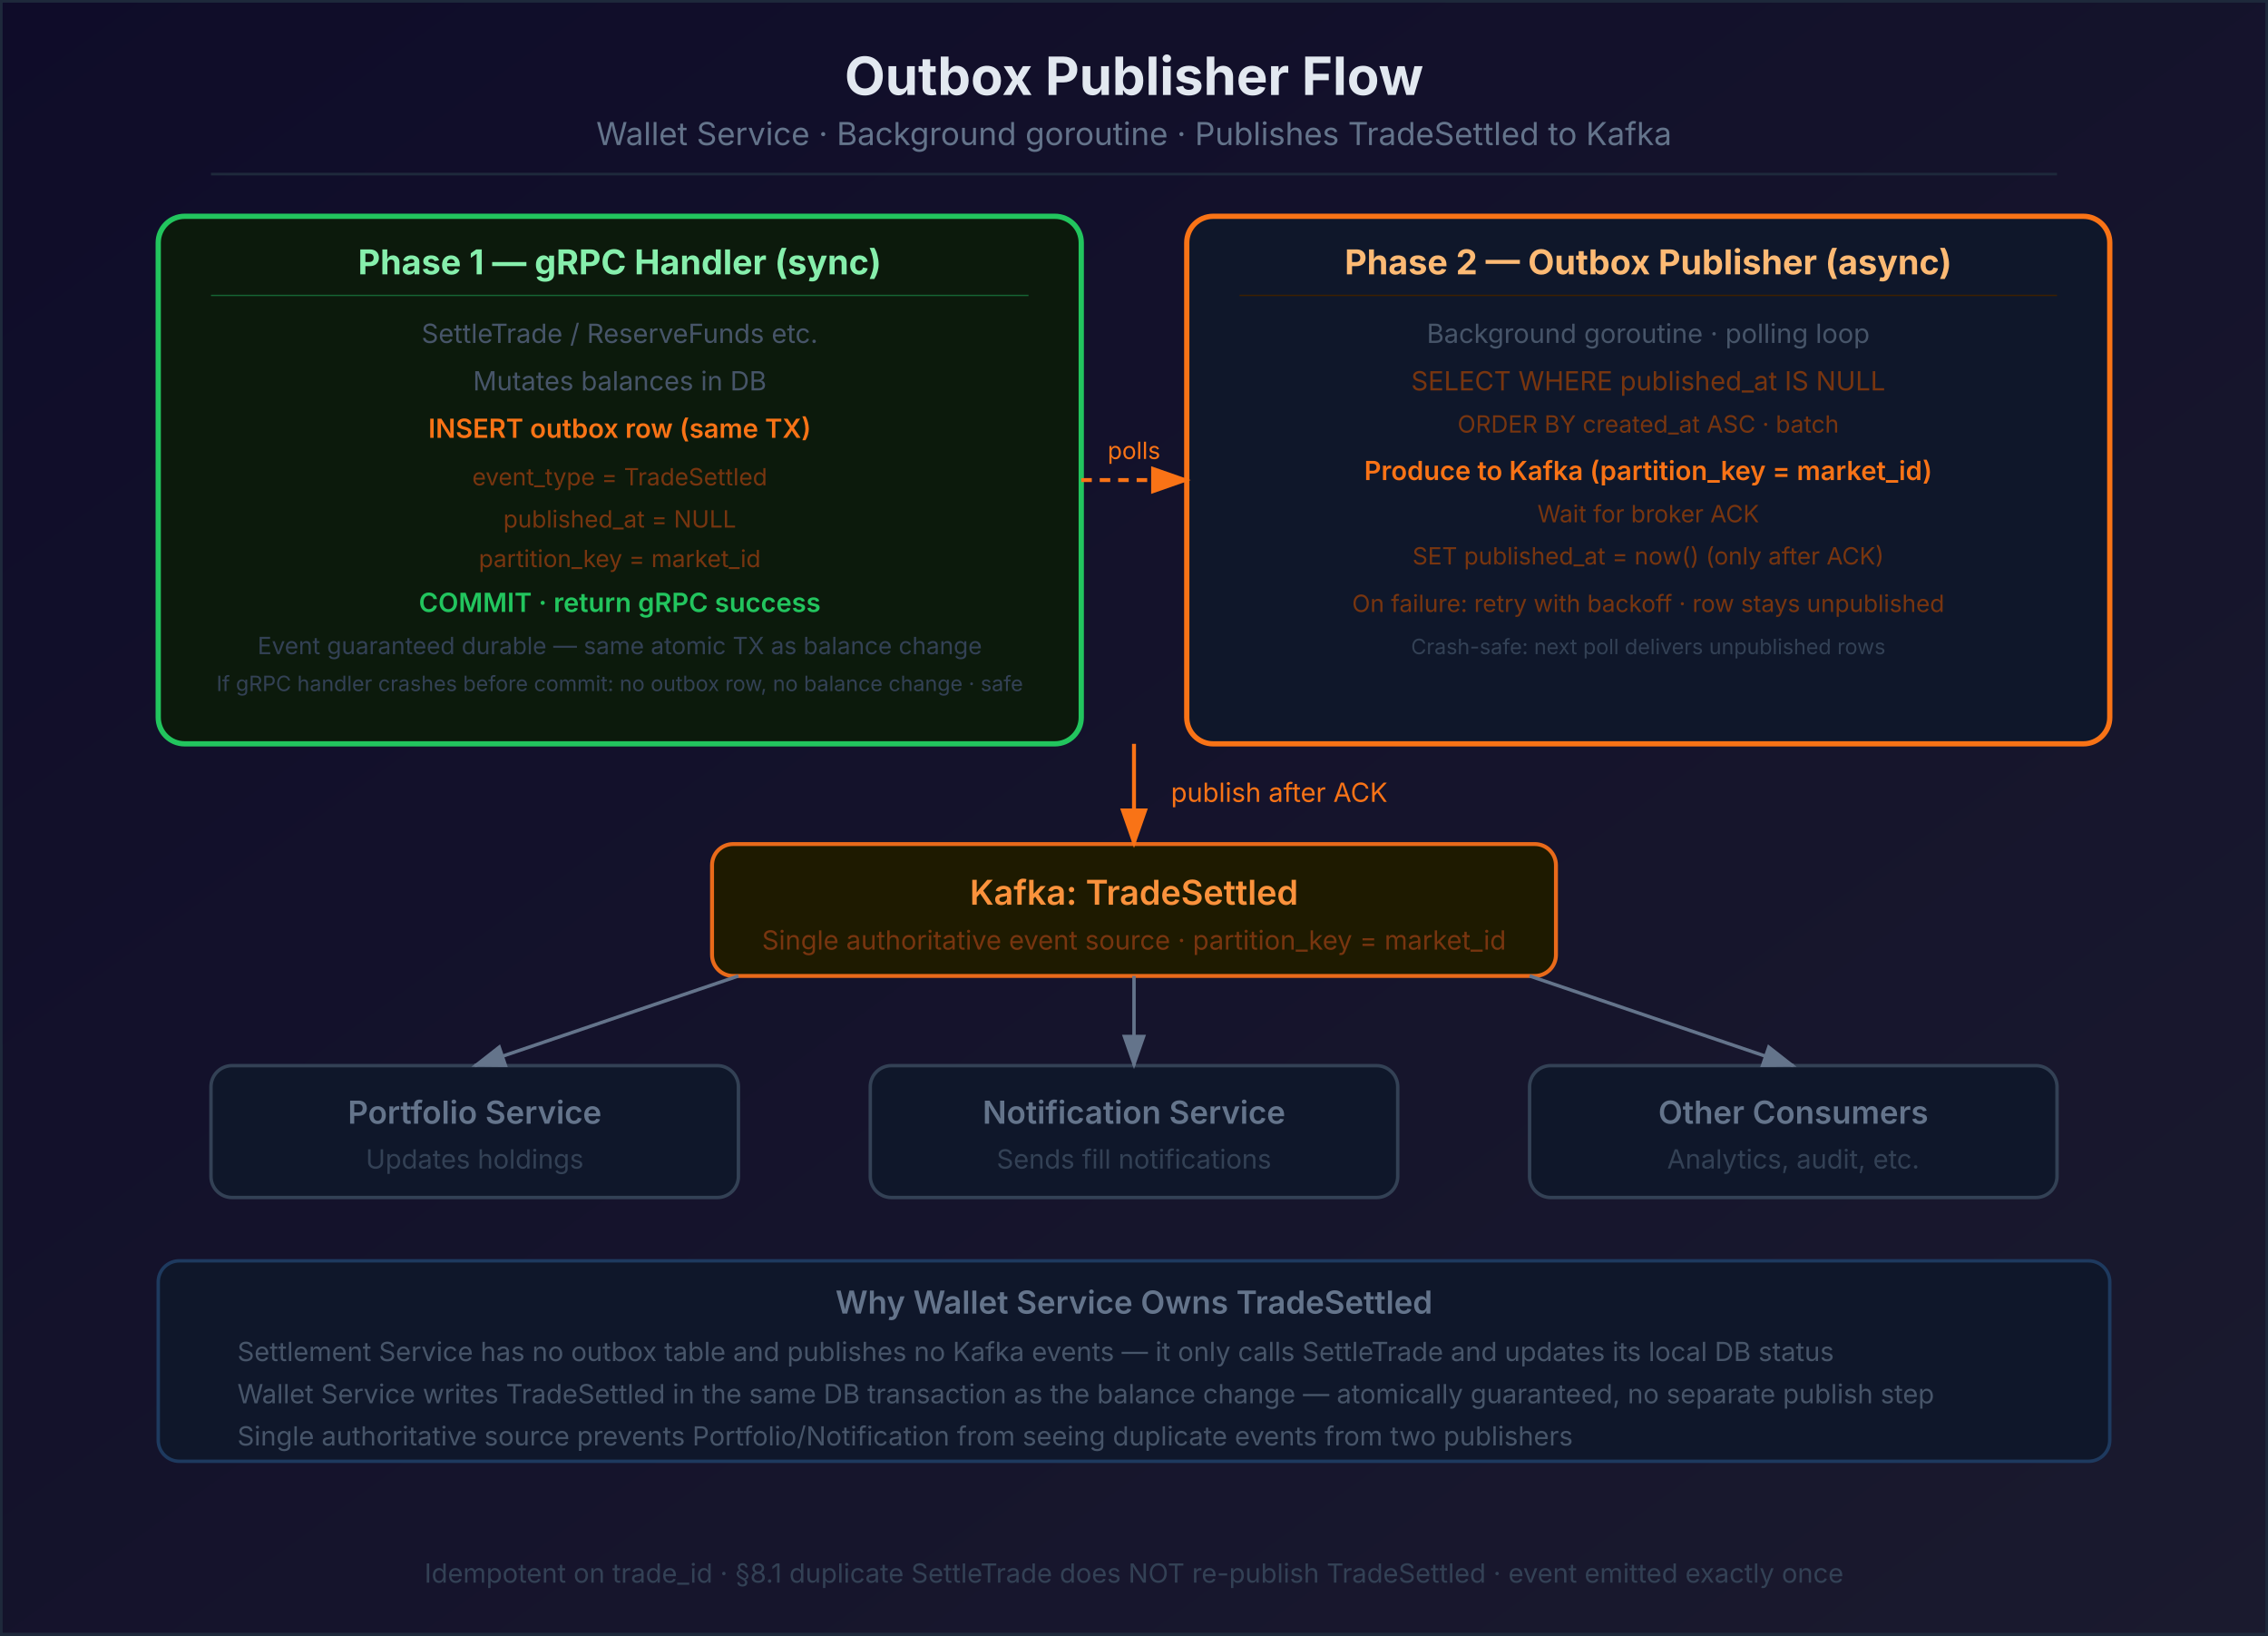
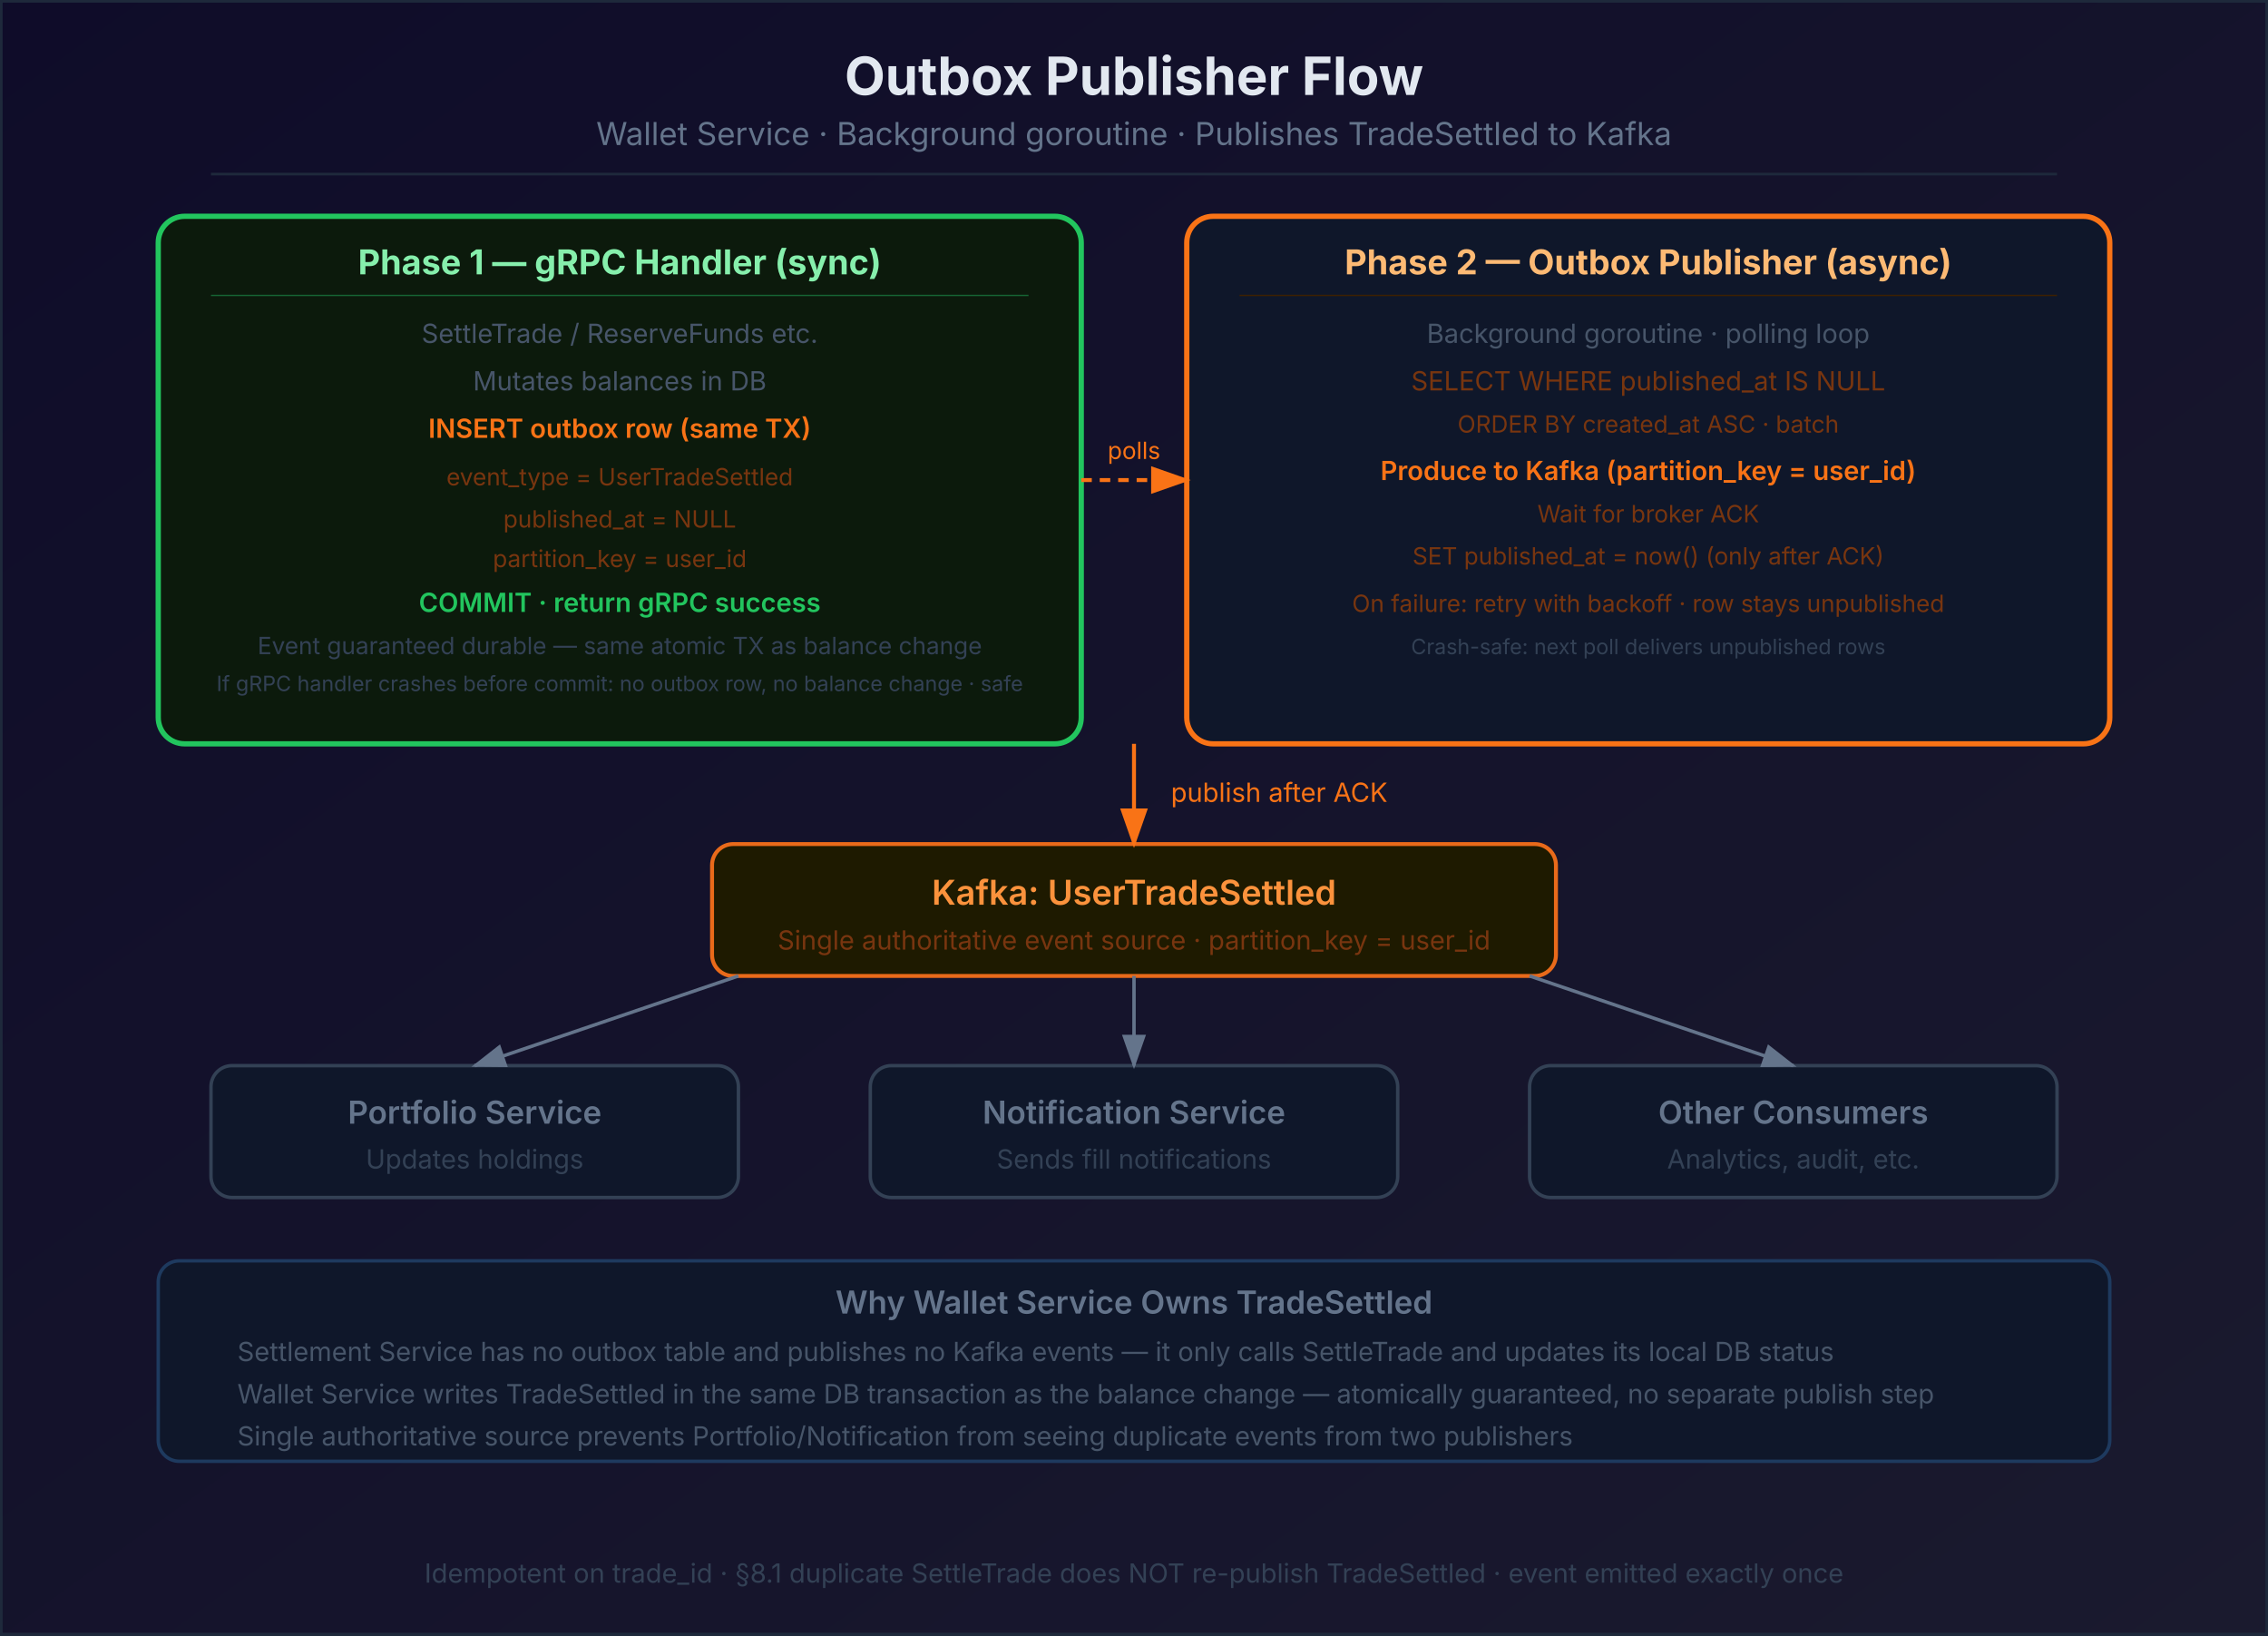
<svg xmlns="http://www.w3.org/2000/svg" viewBox="0 0 860 620" font-family="'Segoe UI', Inter, sans-serif">
  <defs>
    <linearGradient id="bg" x1="0%" y1="0%" x2="100%" y2="100%">
      <stop offset="0%" style="stop-color:#0f0c29" />
      <stop offset="100%" style="stop-color:#1a1a2e" />
    </linearGradient>
    <marker id="arr" markerWidth="10" markerHeight="7" refX="9" refY="3.5" orient="auto">
      <polygon points="0 0,10 3.5,0 7" fill="#64748b" />
    </marker>
    <marker id="arrG" markerWidth="10" markerHeight="7" refX="9" refY="3.5" orient="auto">
      <polygon points="0 0,10 3.5,0 7" fill="#22c55e" />
    </marker>
    <marker id="arrO" markerWidth="10" markerHeight="7" refX="9" refY="3.5" orient="auto">
      <polygon points="0 0,10 3.5,0 7" fill="#f97316" />
    </marker>
    <marker id="arrR" markerWidth="10" markerHeight="7" refX="9" refY="3.5" orient="auto">
      <polygon points="0 0,10 3.5,0 7" fill="#ef4444" />
    </marker>
  </defs>
  <rect width="860" height="620" fill="url(#bg)" />
  <rect width="860" height="620" fill="none" stroke="#1e293b" stroke-width="2" />
  <text x="430" y="36" text-anchor="middle" fill="#e2e8f0" font-size="20" font-weight="700">Outbox Publisher Flow</text>
  <text x="430" y="55" text-anchor="middle" fill="#64748b" font-size="12">Wallet Service · Background goroutine · Publishes TradeSettled to Kafka</text>
  <line x1="80" y1="66" x2="780" y2="66" stroke="#1e293b" stroke-width="1" />
  <rect x="60" y="82" width="350" height="200" rx="10" fill="#0c1a0c" stroke="#22c55e" stroke-width="2" />
  <text x="235" y="104" text-anchor="middle" fill="#86efac" font-size="13" font-weight="700">Phase 1 — gRPC Handler (sync)</text>
  <line x1="80" y1="112" x2="390" y2="112" stroke="#166534" stroke-width="0.5" />
  <text x="235" y="130" text-anchor="middle" fill="#475569" font-size="10">SettleTrade / ReserveFunds etc.</text>
  <text x="235" y="148" text-anchor="middle" fill="#475569" font-size="10">Mutates balances in DB</text>
  <text x="235" y="166" text-anchor="middle" fill="#f97316" font-size="10" font-weight="600">INSERT outbox row (same TX)</text>
-   <text x="235" y="184" text-anchor="middle" fill="#78350f" font-size="9">event_type = TradeSettled</text>
+   <text x="235" y="184" text-anchor="middle" fill="#78350f" font-size="9">event_type = UserTradeSettled</text>
  <text x="235" y="200" text-anchor="middle" fill="#78350f" font-size="9">published_at = NULL</text>
-   <text x="235" y="215" text-anchor="middle" fill="#78350f" font-size="9">partition_key = market_id</text>
+   <text x="235" y="215" text-anchor="middle" fill="#78350f" font-size="9">partition_key = user_id</text>
  <text x="235" y="232" text-anchor="middle" fill="#22c55e" font-size="10" font-weight="600">COMMIT · return gRPC success</text>
  <text x="235" y="248" text-anchor="middle" fill="#334155" font-size="9">Event guaranteed durable — same atomic TX as balance change</text>
  <text x="235" y="262" text-anchor="middle" fill="#334155" font-size="8">If gRPC handler crashes before commit: no outbox row, no balance change · safe</text>
  <rect x="450" y="82" width="350" height="200" rx="10" fill="#0f172a" stroke="#f97316" stroke-width="2" />
  <text x="625" y="104" text-anchor="middle" fill="#fdba74" font-size="13" font-weight="700">Phase 2 — Outbox Publisher (async)</text>
  <line x1="470" y1="112" x2="780" y2="112" stroke="#3d2000" stroke-width="0.5" />
  <text x="625" y="130" text-anchor="middle" fill="#475569" font-size="10">Background goroutine · polling loop</text>
  <text x="625" y="148" text-anchor="middle" fill="#78350f" font-size="10">SELECT WHERE published_at IS NULL</text>
  <text x="625" y="164" text-anchor="middle" fill="#78350f" font-size="9">ORDER BY created_at ASC · batch</text>
-   <text x="625" y="182" text-anchor="middle" fill="#f97316" font-size="10" font-weight="600">Produce to Kafka (partition_key = market_id)</text>
+   <text x="625" y="182" text-anchor="middle" fill="#f97316" font-size="10" font-weight="600">Produce to Kafka (partition_key = user_id)</text>
  <text x="625" y="198" text-anchor="middle" fill="#78350f" font-size="9">Wait for broker ACK</text>
  <text x="625" y="214" text-anchor="middle" fill="#78350f" font-size="9">SET published_at = now() (only after ACK)</text>
  <text x="625" y="232" text-anchor="middle" fill="#78350f" font-size="9">On failure: retry with backoff · row stays unpublished</text>
  <text x="625" y="248" text-anchor="middle" fill="#334155" font-size="8">Crash-safe: next poll delivers unpublished rows</text>
  <line x1="410" y1="182" x2="450" y2="182" stroke="#f97316" stroke-width="1.5" stroke-dasharray="4,3" marker-end="url(#arrO)" />
  <text x="430" y="174" text-anchor="middle" fill="#f97316" font-size="9">polls</text>
  <rect x="270" y="320" width="320" height="50" rx="8" fill="#1e1a00" stroke="#e96a1a" stroke-width="1.5" />
-   <text x="430" y="343" text-anchor="middle" fill="#fb923c" font-size="13" font-weight="600">Kafka: TradeSettled</text>
-   <text x="430" y="360" text-anchor="middle" fill="#78350f" font-size="10">Single authoritative event source · partition_key = market_id</text>
+   <text x="430" y="343" text-anchor="middle" fill="#fb923c" font-size="13" font-weight="600">Kafka: UserTradeSettled</text>
+   <text x="430" y="360" text-anchor="middle" fill="#78350f" font-size="10">Single authoritative event source · partition_key = user_id</text>
  <line x1="430" y1="282" x2="430" y2="320" stroke="#f97316" stroke-width="1.5" marker-end="url(#arrO)" />
  <text x="444" y="304" fill="#f97316" font-size="10">publish after ACK</text>
  <rect x="80" y="404" width="200" height="50" rx="8" fill="#0f172a" stroke="#334155" stroke-width="1.3" />
  <text x="180" y="426" text-anchor="middle" fill="#64748b" font-size="12" font-weight="600">Portfolio Service</text>
  <text x="180" y="443" text-anchor="middle" fill="#334155" font-size="10">Updates holdings</text>
  <rect x="330" y="404" width="200" height="50" rx="8" fill="#0f172a" stroke="#334155" stroke-width="1.3" />
  <text x="430" y="426" text-anchor="middle" fill="#64748b" font-size="12" font-weight="600">Notification Service</text>
  <text x="430" y="443" text-anchor="middle" fill="#334155" font-size="10">Sends fill notifications</text>
  <rect x="580" y="404" width="200" height="50" rx="8" fill="#0f172a" stroke="#334155" stroke-width="1.3" />
  <text x="680" y="426" text-anchor="middle" fill="#64748b" font-size="12" font-weight="600">Other Consumers</text>
  <text x="680" y="443" text-anchor="middle" fill="#334155" font-size="10">Analytics, audit, etc.</text>
  <line x1="280" y1="370" x2="180" y2="404" stroke="#64748b" stroke-width="1.3" marker-end="url(#arr)" />
  <line x1="430" y1="370" x2="430" y2="404" stroke="#64748b" stroke-width="1.3" marker-end="url(#arr)" />
  <line x1="580" y1="370" x2="680" y2="404" stroke="#64748b" stroke-width="1.3" marker-end="url(#arr)" />
  <rect x="60" y="478" width="740" height="76" rx="8" fill="#0f172a" stroke="#1e3a5f" stroke-width="1.3" />
  <text x="430" y="498" text-anchor="middle" fill="#64748b" font-size="12" font-weight="600">Why Wallet Service Owns TradeSettled</text>
  <text x="90" y="516" fill="#475569" font-size="10">Settlement Service has no outbox table and publishes no Kafka events — it only calls SettleTrade and updates its local DB status</text>
  <text x="90" y="532" fill="#475569" font-size="10">Wallet Service writes TradeSettled in the same DB transaction as the balance change — atomically guaranteed, no separate publish step</text>
  <text x="90" y="548" fill="#475569" font-size="10">Single authoritative source prevents Portfolio/Notification from seeing duplicate events from two publishers</text>
  <text x="430" y="600" text-anchor="middle" fill="#334155" font-size="10">Idempotent on trade_id · §8.1 duplicate SettleTrade does NOT re-publish TradeSettled · event emitted exactly once</text>
</svg>
